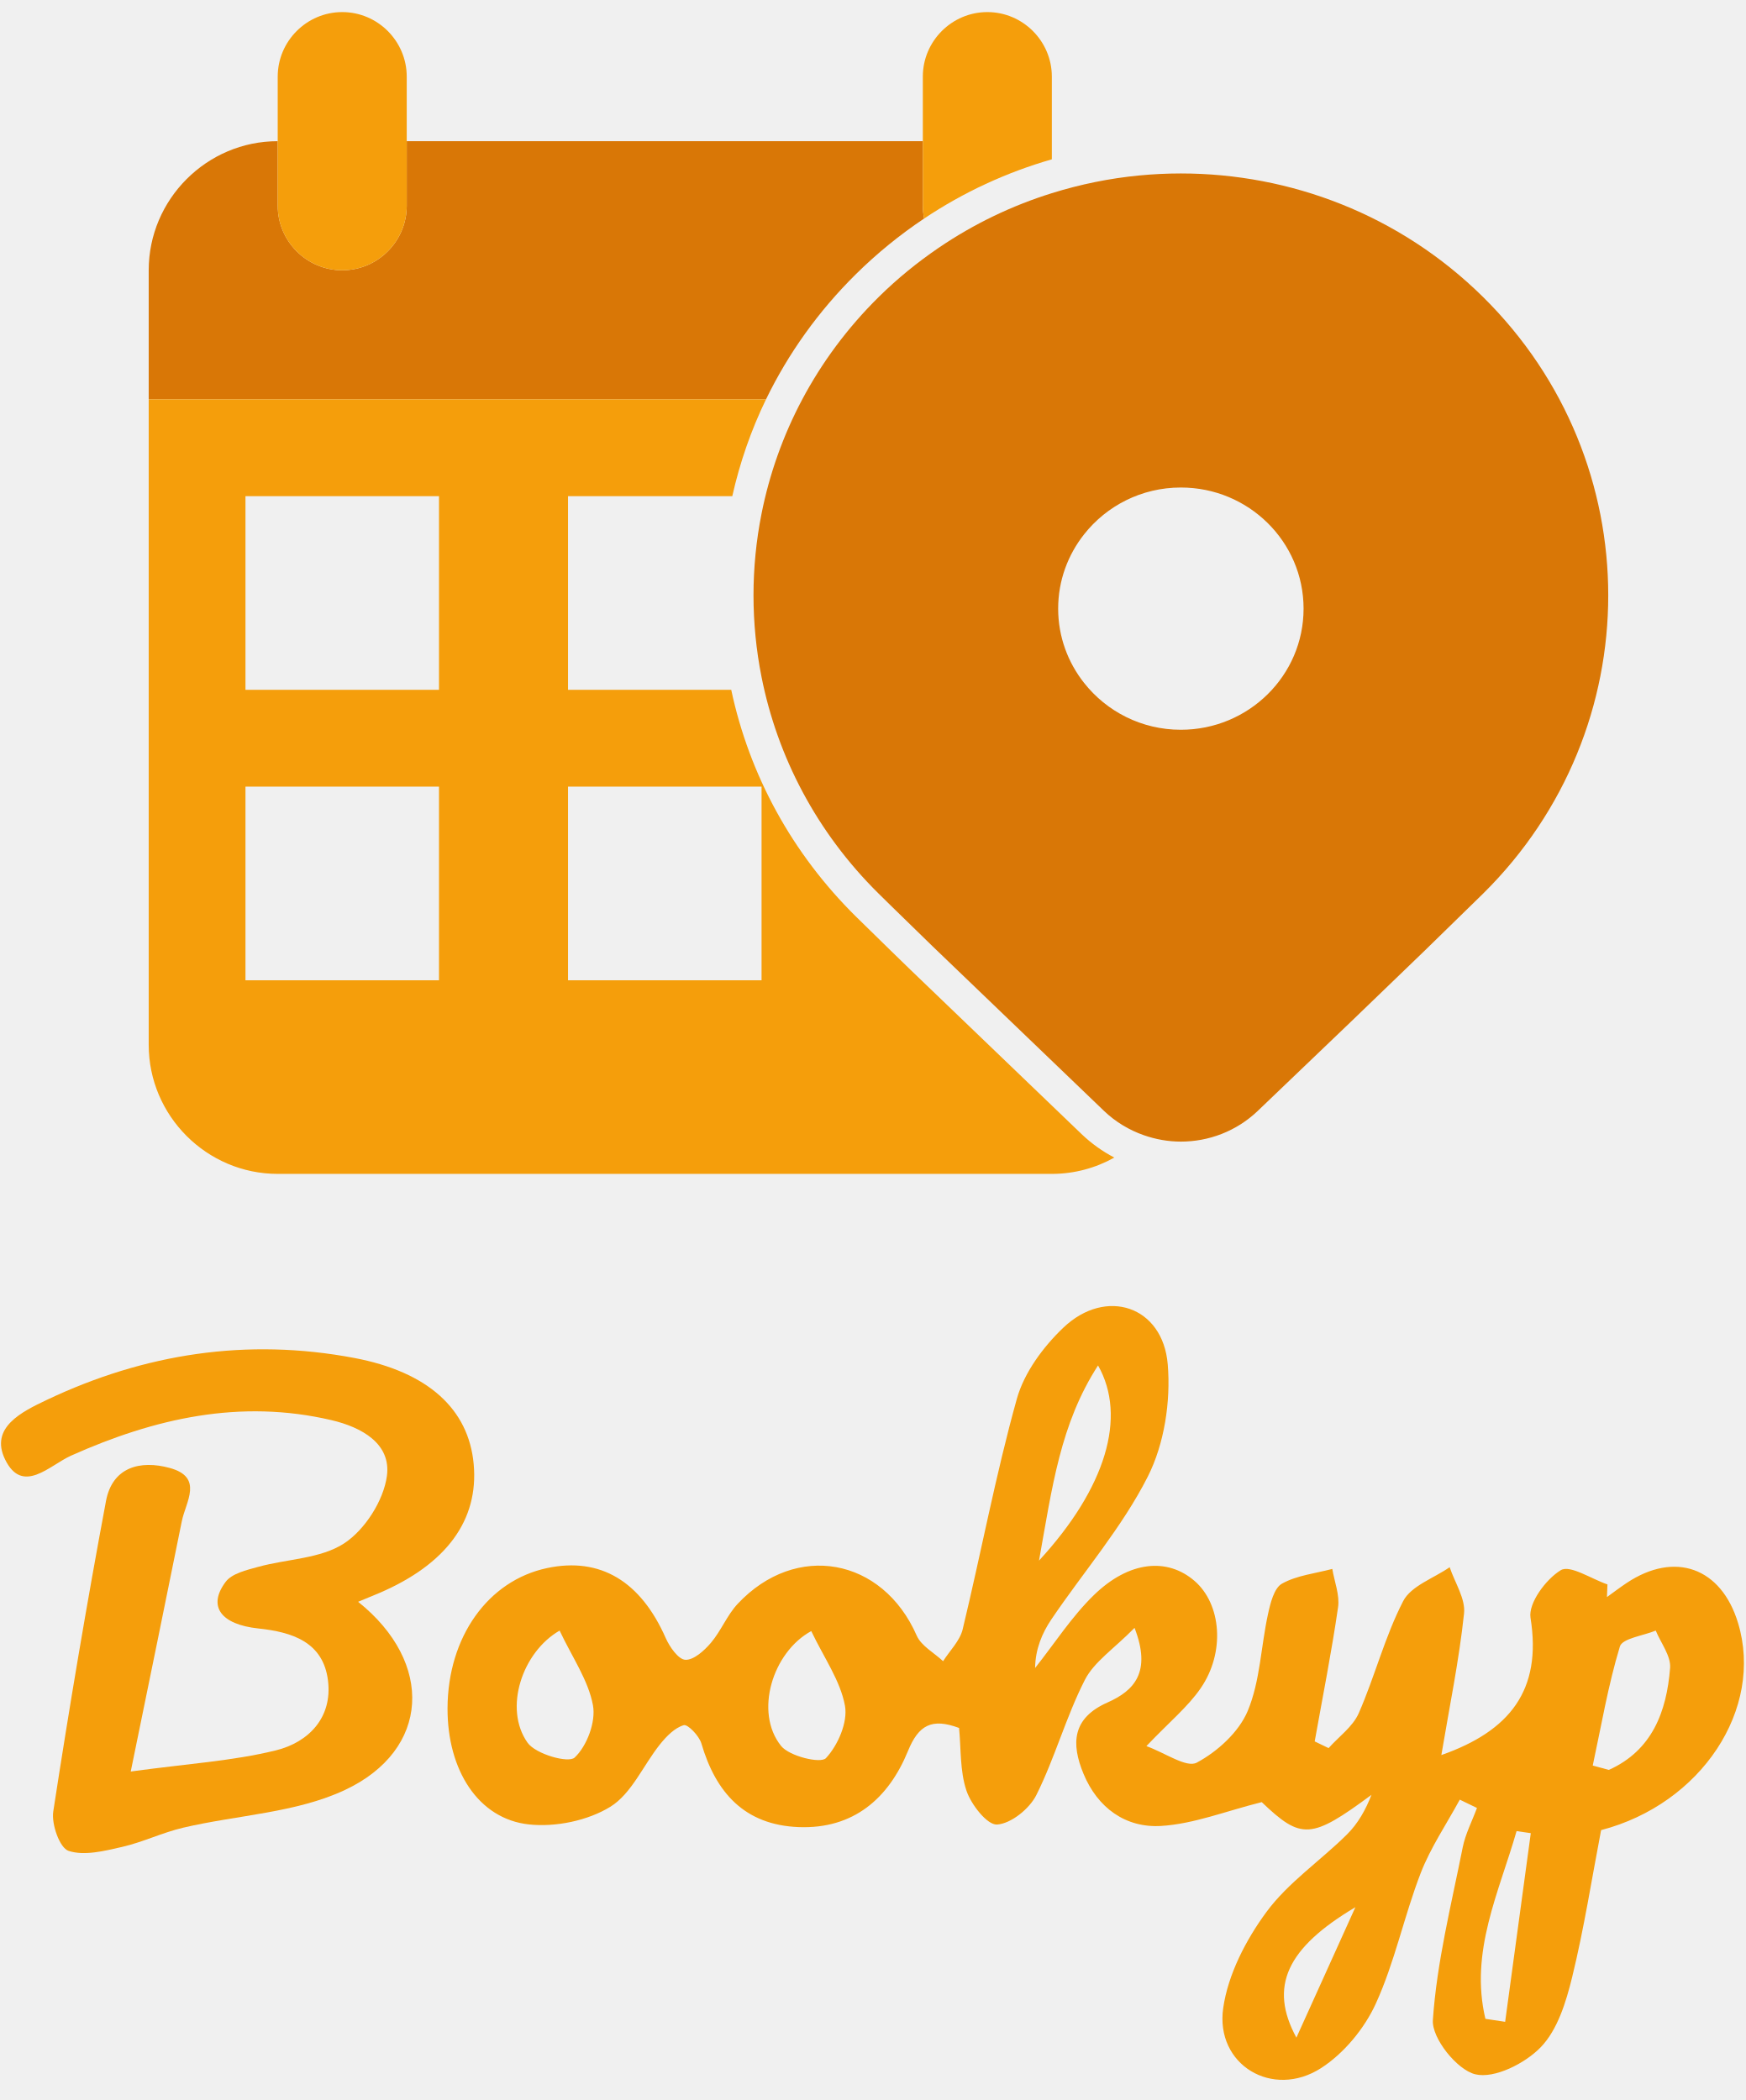
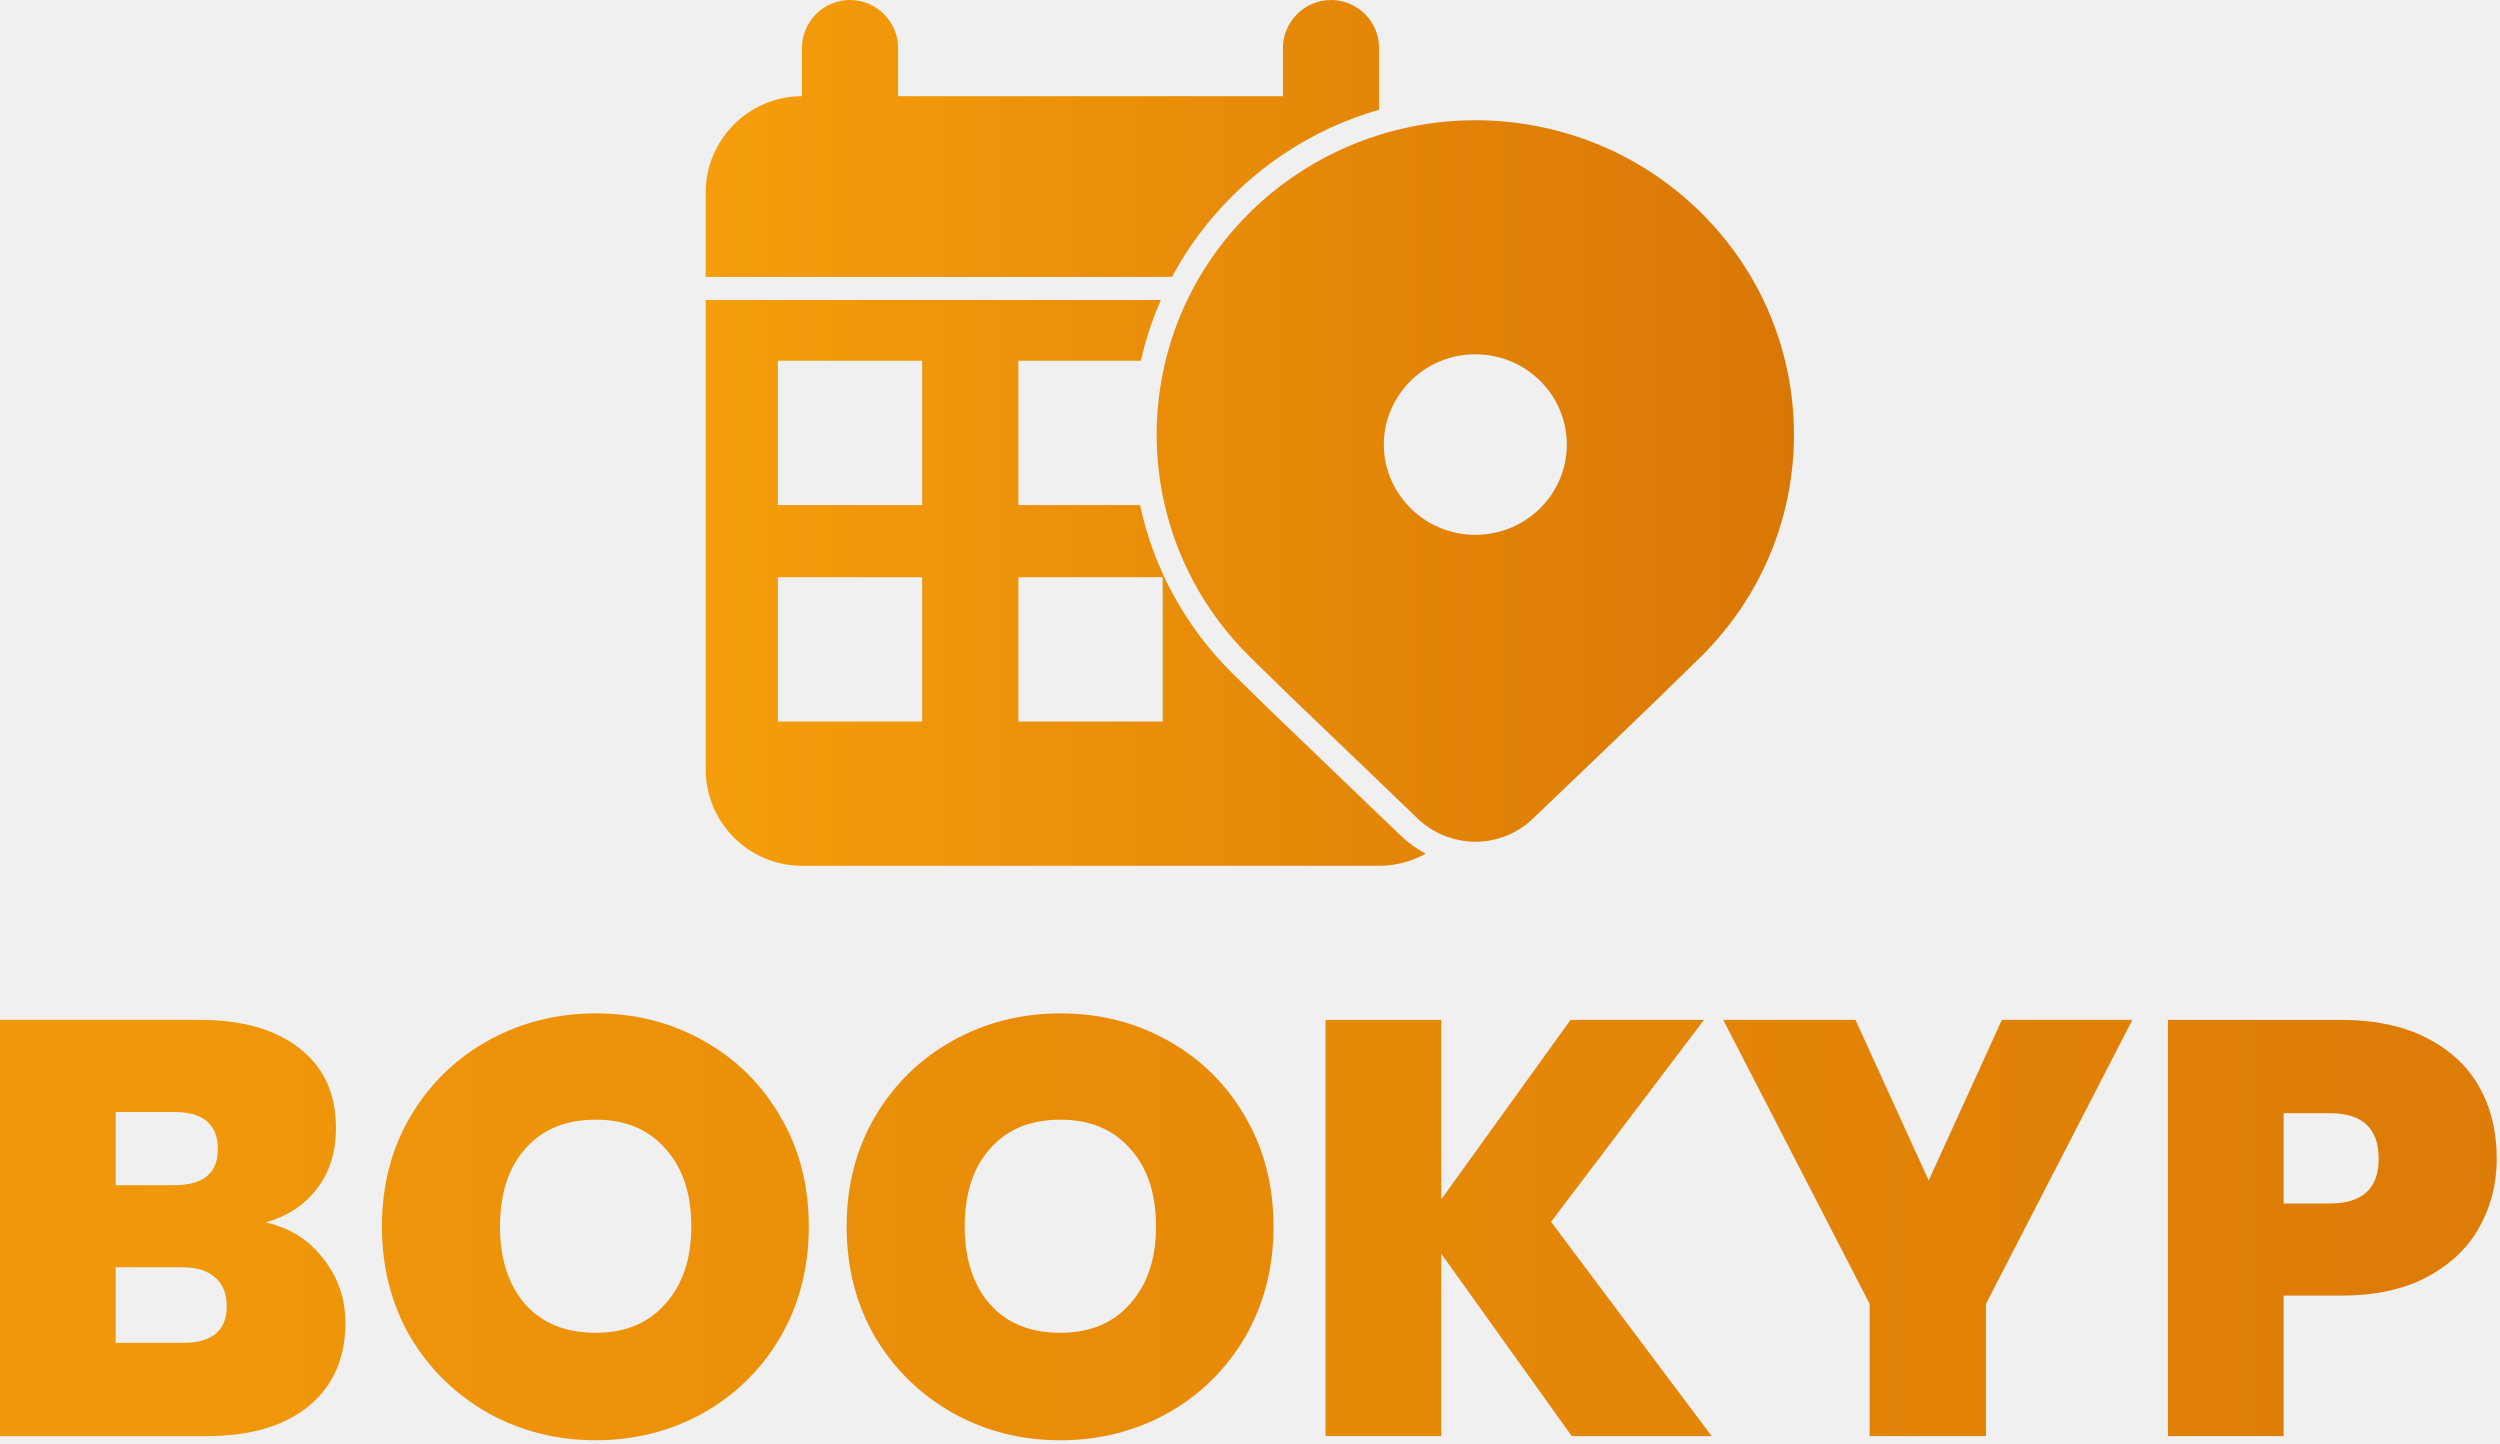
- <svg xmlns="http://www.w3.org/2000/svg" width="128" height="154" viewBox="0 0 128 154" fill="none">
-   <g clip-path="url(#clip0_3127_5572)">
-     <path d="M62.758 20.097C64.305 18.569 65.977 17.212 67.75 16.027C67.688 15.722 67.655 15.408 67.655 15.086V10.353H29.82V15.086C29.82 17.69 27.692 19.82 25.09 19.82C22.489 19.82 20.361 17.69 20.361 15.086V10.353C15.159 10.353 10.902 14.614 10.902 19.82V29.286H56.158C57.791 25.919 60.006 22.814 62.758 20.097Z" fill="#D97706" />
-     <path fill-rule="evenodd" clip-rule="evenodd" d="M29.819 5.62V10.353V15.086C29.819 17.69 27.691 19.82 25.09 19.82C22.489 19.82 20.36 17.69 20.36 15.086V10.353V5.62C20.36 3.016 22.489 0.886 25.09 0.886C27.691 0.886 29.819 3.016 29.819 5.62Z" fill="#F59E0B" />
-     <path fill-rule="evenodd" clip-rule="evenodd" d="M72.385 0.886C74.986 0.886 77.114 3.016 77.114 5.62V10.353V11.683C73.788 12.639 70.635 14.098 67.75 16.027C67.688 15.722 67.655 15.408 67.655 15.086V10.353V5.62C67.655 3.016 69.784 0.886 72.385 0.886Z" fill="#F59E0B" />
-     <path d="M79.307 83.18L67.55 71.887L66.737 71.106C66.228 70.612 65.751 70.148 65.29 69.699C64.339 68.773 63.486 67.937 62.758 67.22C58.072 62.594 54.942 56.844 53.609 50.587H41.643V36.387H53.686C54.238 33.926 55.063 31.546 56.158 29.286H10.902V76.619C10.902 81.826 15.159 86.085 20.361 86.085H77.114C78.774 86.085 80.335 85.648 81.694 84.889C80.832 84.438 80.028 83.867 79.307 83.18ZM32.184 71.887H17.996V57.687H32.184V71.887ZM32.184 50.586H17.996V36.386H32.184V50.586ZM55.832 71.887H41.643V57.687H55.832V71.887Z" fill="#F59E0B" />
-     <path d="M108.729 21.781C102.611 15.74 94.592 12.72 86.574 12.72C85.549 12.72 84.524 12.771 83.503 12.869C81.343 13.078 79.202 13.515 77.114 14.166C74.205 15.073 71.406 16.409 68.813 18.175C67.268 19.228 65.793 20.424 64.418 21.782C62.119 24.052 60.252 26.587 58.817 29.287C57.401 31.951 56.406 34.778 55.831 37.669C55.045 41.621 55.045 45.695 55.831 49.647C56.988 55.468 59.85 61.025 64.418 65.534C64.69 65.804 64.982 66.09 65.289 66.391C66.178 67.263 67.21 68.269 68.383 69.407L70.965 71.887L80.944 81.472C81.799 82.288 82.793 82.874 83.847 83.245C84.728 83.555 85.649 83.718 86.573 83.718C88.602 83.718 90.631 82.97 92.201 81.475C97.225 76.68 101.308 72.755 104.458 69.705L108.728 65.534C120.964 53.452 120.964 33.862 108.729 21.781ZM86.573 53.516H86.571C83.686 53.516 81.124 52.168 79.479 50.082C78.291 48.577 77.577 46.689 77.577 44.633C77.577 42.577 78.291 40.689 79.479 39.184C81.124 37.098 83.686 35.751 86.571 35.751H86.573C91.542 35.751 95.569 39.728 95.569 44.634C95.569 49.539 91.542 53.514 86.573 53.516Z" fill="#D97706" />
-   </g>
-   <g clip-path="url(#clip1_3127_5572)">
-     <path fill-rule="evenodd" clip-rule="evenodd" d="M107.021 131.974C106.048 133.768 104.878 135.487 104.15 137.374C102.937 140.518 102.257 143.886 100.863 146.936C100.03 148.759 98.534 150.575 96.857 151.657C93.297 153.951 89.08 151.415 89.677 147.256C90.03 144.795 91.335 142.268 92.836 140.226C94.434 138.051 96.808 136.454 98.758 134.519C99.554 133.728 100.126 132.715 100.546 131.622C96.12 134.894 95.407 134.928 92.501 132.156C89.861 132.815 87.512 133.761 85.114 133.903C82.526 134.056 80.472 132.583 79.435 130.077C78.519 127.864 78.602 125.996 81.195 124.849C83.159 123.98 84.431 122.615 83.177 119.377C81.664 120.917 80.209 121.864 79.528 123.204C78.149 125.913 77.339 128.909 75.98 131.632C75.478 132.64 74.128 133.732 73.099 133.8C72.38 133.848 71.197 132.34 70.854 131.315C70.366 129.864 70.461 128.22 70.312 126.717C68.311 125.97 67.343 126.503 66.566 128.408C65.145 131.883 62.57 134.146 58.537 133.986C54.587 133.828 52.476 131.46 51.42 127.851C51.257 127.293 50.42 126.429 50.129 126.513C49.471 126.703 48.864 127.324 48.401 127.9C47.162 129.441 46.309 131.535 44.74 132.5C43.09 133.517 40.733 134.001 38.783 133.792C35.056 133.393 32.791 129.795 32.81 125.262C32.833 120.045 35.775 115.908 40.113 114.991C44.006 114.167 46.969 115.955 48.807 120.126C49.095 120.778 49.739 121.698 50.248 121.719C50.864 121.743 51.636 121.043 52.12 120.472C52.865 119.596 53.301 118.449 54.081 117.615C58.359 113.049 64.705 114.234 67.205 119.94C67.538 120.702 68.481 121.2 69.141 121.821C69.633 121.045 70.374 120.328 70.577 119.482C71.932 113.857 72.993 108.154 74.547 102.585C75.084 100.661 76.48 98.766 77.962 97.357C81.085 94.388 85.256 95.779 85.611 100.053C85.838 102.766 85.364 105.886 84.146 108.289C82.26 112.012 79.442 115.26 77.081 118.752C76.39 119.775 75.908 120.94 75.886 122.32C77.311 120.524 78.567 118.557 80.197 116.972C82.781 114.46 85.584 114.208 87.583 115.941C89.536 117.635 89.842 121.164 88.026 123.803C87.087 125.169 85.748 126.261 84.046 128.048C85.42 128.543 86.986 129.661 87.736 129.261C89.255 128.45 90.826 127.02 91.474 125.47C92.389 123.28 92.441 120.742 92.96 118.372C93.136 117.566 93.403 116.46 93.988 116.133C95.078 115.524 96.431 115.387 97.675 115.054C97.831 115.992 98.227 116.964 98.098 117.862C97.622 121.156 96.97 124.424 96.385 127.703C96.725 127.867 97.064 128.03 97.403 128.194C98.158 127.349 99.18 126.622 99.613 125.636C100.798 122.936 101.526 120.02 102.872 117.414C103.449 116.298 105.111 115.739 106.28 114.928C106.657 116.061 107.449 117.237 107.334 118.319C106.969 121.756 106.266 125.157 105.67 128.705C110.676 126.945 113.06 123.961 112.207 118.64C112.036 117.566 113.333 115.81 114.427 115.147C115.104 114.736 116.677 115.793 117.847 116.191C117.835 116.501 117.824 116.81 117.811 117.119C118.295 116.77 118.769 116.408 119.266 116.078C122.795 113.732 126.193 114.959 127.422 119.019C129.327 125.309 124.739 132.291 117.382 134.209C116.696 137.788 116.13 141.432 115.257 145.001C114.814 146.813 114.19 148.848 112.962 150.124C111.813 151.317 109.559 152.456 108.158 152.115C106.816 151.79 104.957 149.466 105.048 148.138C105.338 143.889 106.398 139.688 107.234 135.483C107.433 134.487 107.924 133.549 108.281 132.584C107.861 132.38 107.441 132.176 107.021 131.974ZM116.769 129.474C117.163 129.581 117.558 129.687 117.95 129.793C121.112 128.374 122.189 125.534 122.44 122.312C122.508 121.432 121.76 120.489 121.388 119.576C120.477 119.954 118.941 120.144 118.759 120.742C117.894 123.593 117.398 126.553 116.769 129.474ZM41.027 119.577C38.293 121.143 36.898 125.286 38.677 127.798C39.269 128.635 41.671 129.319 42.129 128.888C43.032 128.041 43.696 126.266 43.472 125.056C43.134 123.223 41.954 121.544 41.027 119.577ZM59.475 119.613C56.639 121.156 55.282 125.564 57.262 128.033C57.873 128.795 60.165 129.344 60.551 128.932C61.431 127.989 62.167 126.292 61.947 125.088C61.61 123.253 60.413 121.577 59.475 119.613ZM76.174 114.444C81.086 109.106 82.632 103.891 80.501 100.133C77.727 104.428 77.142 109.057 76.174 114.444ZM108.9 148.047C109.382 148.121 109.865 148.193 110.347 148.267C110.974 143.655 111.6 139.043 112.227 134.432C111.879 134.381 111.533 134.331 111.185 134.281C109.896 138.78 107.732 143.133 108.9 148.047ZM99.368 139.861C94.319 142.86 93.015 145.693 95.043 149.426C96.678 145.811 98.023 142.836 99.368 139.861Z" fill="#F59E0B" />
-     <path fill-rule="evenodd" clip-rule="evenodd" d="M26.256 117.465C31.844 121.933 31.53 128.325 25.304 131.258C21.713 132.949 17.402 133.098 13.436 134.029C11.909 134.387 10.465 135.096 8.937 135.444C7.651 135.738 6.177 136.112 5.025 135.73C4.377 135.516 3.761 133.775 3.905 132.841C5.074 125.236 6.353 117.645 7.769 110.082C8.233 107.592 10.272 107.052 12.454 107.653C14.941 108.337 13.615 110.137 13.329 111.557C12.169 117.324 10.979 123.087 9.585 129.911C13.731 129.34 17.049 129.143 20.223 128.361C22.608 127.774 24.386 125.971 24.046 123.236C23.694 120.404 21.407 119.683 18.945 119.422C16.198 119.131 15.198 117.8 16.541 116.005C17.004 115.384 18.081 115.137 18.93 114.903C21.05 114.318 23.514 114.311 25.243 113.172C26.76 112.173 28.12 110.038 28.365 108.243C28.689 105.862 26.506 104.662 24.304 104.145C17.611 102.576 11.327 104.011 5.206 106.749C3.641 107.45 1.653 109.649 0.373 107.027C-0.77 104.684 1.602 103.529 3.425 102.662C10.598 99.255 18.122 98.102 25.954 99.58C31.392 100.606 34.352 103.339 34.726 107.352C35.109 111.471 32.733 114.716 27.781 116.832C27.401 116.995 27.019 117.15 26.256 117.465Z" fill="#F59E0B" />
-   </g>
+ <svg xmlns="http://www.w3.org/2000/svg" width="542" height="313" viewBox="0 0 542 313" fill="none">
+   <path d="M368.703 46.035C355.213 32.725 337.531 26.071 319.851 26.071C317.592 26.071 315.332 26.183 313.08 26.401C308.315 26.861 303.597 27.823 298.992 29.257C292.578 31.255 286.406 34.2 280.69 38.091C277.282 40.41 274.031 43.046 271 46.037C265.93 51.037 261.814 56.623 258.649 62.571C255.526 68.442 253.333 74.669 252.065 81.038C250.331 89.746 250.331 98.721 252.065 107.429C254.617 120.253 260.926 132.495 270.998 142.43C271.599 143.024 272.243 143.653 272.92 144.317C274.88 146.239 277.155 148.455 279.741 150.963L307.436 177.544C309.322 179.341 311.514 180.632 313.838 181.448C315.779 182.132 317.811 182.492 319.848 182.492C324.322 182.492 328.795 180.844 332.257 177.55C343.334 166.987 352.338 158.339 359.282 151.62L368.699 142.43C395.68 115.811 395.68 72.651 368.703 46.035ZM319.85 115.949H319.846C313.485 115.949 307.836 112.98 304.207 108.385C301.589 105.069 300.014 100.909 300.014 96.38C300.014 91.85 301.589 87.691 304.207 84.375C307.836 79.779 313.484 76.811 319.846 76.811H319.85C330.807 76.812 339.686 85.575 339.686 96.382C339.686 107.188 330.807 115.947 319.85 115.949Z" fill="url(#paint0_linear_4209_1722)" />
+   <path d="M288.564 0C282.829 0 278.136 4.692 278.136 10.428V20.856V20.939C278.135 20.89 278.136 20.856 278.136 20.856H194.712V10.428C194.711 4.692 190.019 0 184.284 0C178.548 0 173.856 4.692 173.856 10.428V20.856C162.385 20.856 153 30.243 153 41.712V60.037H254.083C257.529 53.592 261.968 47.622 267.338 42.324C270.749 38.958 274.438 35.969 278.346 33.357C284.706 29.108 291.659 25.893 298.993 23.787V10.428C298.993 4.692 294.3 0 288.564 0Z" fill="url(#paint1_linear_4209_1722)" />
+   <path d="M303.828 181.303L276.111 154.704C274.988 153.614 273.937 152.592 272.921 151.603C270.825 149.562 268.943 147.72 267.338 146.14C257.006 135.95 250.105 123.283 247.165 109.496H220.782V78.213H247.336C248.355 73.676 249.82 69.274 251.678 65.037H153V166.848C153 178.321 162.385 187.704 173.856 187.704H298.992C302.652 187.704 306.094 186.742 309.092 185.07C307.189 184.075 305.417 182.816 303.828 181.303ZM199.925 156.423H168.641V125.139H199.925V156.423ZM199.925 109.494H168.641V78.21H199.925V109.494ZM252.066 156.423H220.782V125.139H252.066V156.423Z" fill="url(#paint2_linear_4209_1722)" />
+   <path d="M57.6 265.015C62.891 266.21 67.072 268.855 70.144 272.951C73.301 276.962 74.88 281.57 74.88 286.775C74.88 294.455 72.235 300.471 66.944 304.823C61.653 309.175 54.229 311.351 44.672 311.351H0V221.111H43.264C52.48 221.111 59.691 223.159 64.896 227.255C70.187 231.351 72.832 237.111 72.832 244.535C72.832 249.826 71.424 254.263 68.608 257.847C65.877 261.346 62.208 263.735 57.6 265.015ZM25.088 256.951H37.76C44.075 256.951 47.232 254.348 47.232 249.143C47.232 243.767 44.075 241.079 37.76 241.079H25.088V256.951ZM39.68 291.127C45.995 291.127 49.152 288.482 49.152 283.191C49.152 280.46 48.299 278.37 46.592 276.919C44.971 275.468 42.624 274.743 39.552 274.743H25.088V291.127H39.68Z" fill="url(#paint3_linear_4209_1722)" />
+   <path d="M129.139 312.247C120.691 312.247 112.926 310.284 105.843 306.359C98.76 302.348 93.128 296.844 88.947 289.847C84.851 282.764 82.803 274.786 82.803 265.911C82.803 257.036 84.851 249.1 88.947 242.103C93.128 235.02 98.76 229.516 105.843 225.591C112.926 221.666 120.691 219.703 129.139 219.703C137.672 219.703 145.438 221.666 152.435 225.591C159.518 229.516 165.107 235.02 169.203 242.103C173.299 249.1 175.347 257.036 175.347 265.911C175.347 274.786 173.299 282.764 169.203 289.847C165.107 296.844 159.518 302.348 152.435 306.359C145.352 310.284 137.587 312.247 129.139 312.247ZM129.139 288.951C135.539 288.951 140.574 286.86 144.243 282.679C147.998 278.498 149.875 272.908 149.875 265.911C149.875 258.743 147.998 253.111 144.243 249.015C140.574 244.834 135.539 242.743 129.139 242.743C122.654 242.743 117.576 244.834 113.907 249.015C110.238 253.111 108.403 258.743 108.403 265.911C108.403 272.994 110.238 278.626 113.907 282.807C117.576 286.903 122.654 288.951 129.139 288.951Z" fill="url(#paint4_linear_4209_1722)" />
+   <path d="M229.889 312.247C221.441 312.247 213.676 310.284 206.593 306.359C199.51 302.348 193.878 296.844 189.697 289.847C185.601 282.764 183.553 274.786 183.553 265.911C183.553 257.036 185.601 249.1 189.697 242.103C193.878 235.02 199.51 229.516 206.593 225.591C213.676 221.666 221.441 219.703 229.889 219.703C238.422 219.703 246.188 221.666 253.185 225.591C260.268 229.516 265.857 235.02 269.953 242.103C274.049 249.1 276.097 257.036 276.097 265.911C276.097 274.786 274.049 282.764 269.953 289.847C265.857 296.844 260.268 302.348 253.185 306.359C246.102 310.284 238.337 312.247 229.889 312.247ZM229.889 288.951C236.289 288.951 241.324 286.86 244.993 282.679C248.748 278.498 250.625 272.908 250.625 265.911C250.625 258.743 248.748 253.111 244.993 249.015C241.324 244.834 236.289 242.743 229.889 242.743C223.404 242.743 218.326 244.834 214.657 249.015C210.988 253.111 209.153 258.743 209.153 265.911C209.153 272.994 210.988 278.626 214.657 282.807C218.326 286.903 223.404 288.951 229.889 288.951Z" fill="url(#paint5_linear_4209_1722)" />
+   <path d="M340.751 311.351L312.463 271.799V311.351H287.375V221.111H312.463V260.023L340.495 221.111H369.423L336.271 264.887L371.087 311.351H340.751Z" fill="url(#paint6_linear_4209_1722)" />
+   <path d="M462.298 221.111L430.554 282.679V311.351H405.338V282.679L373.594 221.111H402.266L418.138 255.927L434.01 221.111H462.298Z" fill="url(#paint7_linear_4209_1722)" />
+   <path d="M541.296 251.191C541.296 256.652 540.016 261.644 537.456 266.167C534.981 270.604 531.184 274.188 526.064 276.919C521.029 279.564 514.843 280.887 507.504 280.887H495.088V311.351H470V221.111H507.504C514.757 221.111 520.901 222.391 525.936 224.951C531.056 227.511 534.896 231.052 537.456 235.575C540.016 240.098 541.296 245.303 541.296 251.191ZM505.072 260.919C512.155 260.919 515.696 257.676 515.696 251.191C515.696 244.62 512.155 241.335 505.072 241.335H495.088V260.919H505.072Z" fill="url(#paint8_linear_4209_1722)" />
  <defs>
-     <clipPath id="clip0_3127_5572">
-       <rect width="107.003" height="85.199" fill="white" transform="translate(10.9021 0.886475)" />
-     </clipPath>
-     <clipPath id="clip1_3127_5572">
-       <rect width="128" height="57.337" fill="white" transform="translate(0 95.7761)" />
-     </clipPath>
+     <linearGradient id="paint0_linear_4209_1722" x1="153" y1="94" x2="389" y2="94" gradientUnits="userSpaceOnUse">
+       <stop stop-color="#F59E0B" />
+       <stop offset="1" stop-color="#D97706" />
+     </linearGradient>
+     <linearGradient id="paint1_linear_4209_1722" x1="153" y1="94" x2="389" y2="94" gradientUnits="userSpaceOnUse">
+       <stop stop-color="#F59E0B" />
+       <stop offset="1" stop-color="#D97706" />
+     </linearGradient>
+     <linearGradient id="paint2_linear_4209_1722" x1="153" y1="94" x2="389" y2="94" gradientUnits="userSpaceOnUse">
+       <stop stop-color="#F59E0B" />
+       <stop offset="1" stop-color="#D97706" />
+     </linearGradient>
+     <linearGradient id="paint3_linear_4209_1722" x1="-89.481" y1="250.351" x2="626.52" y2="250.351" gradientUnits="userSpaceOnUse">
+       <stop stop-color="#F59E0B" />
+       <stop offset="1" stop-color="#D97706" />
+     </linearGradient>
+     <linearGradient id="paint4_linear_4209_1722" x1="-89.481" y1="250.351" x2="626.52" y2="250.351" gradientUnits="userSpaceOnUse">
+       <stop stop-color="#F59E0B" />
+       <stop offset="1" stop-color="#D97706" />
+     </linearGradient>
+     <linearGradient id="paint5_linear_4209_1722" x1="-89.481" y1="250.351" x2="626.52" y2="250.351" gradientUnits="userSpaceOnUse">
+       <stop stop-color="#F59E0B" />
+       <stop offset="1" stop-color="#D97706" />
+     </linearGradient>
+     <linearGradient id="paint6_linear_4209_1722" x1="-89.481" y1="250.351" x2="626.52" y2="250.351" gradientUnits="userSpaceOnUse">
+       <stop stop-color="#F59E0B" />
+       <stop offset="1" stop-color="#D97706" />
+     </linearGradient>
+     <linearGradient id="paint7_linear_4209_1722" x1="-89.481" y1="250.351" x2="626.52" y2="250.351" gradientUnits="userSpaceOnUse">
+       <stop stop-color="#F59E0B" />
+       <stop offset="1" stop-color="#D97706" />
+     </linearGradient>
+     <linearGradient id="paint8_linear_4209_1722" x1="-89.481" y1="250.351" x2="626.52" y2="250.351" gradientUnits="userSpaceOnUse">
+       <stop stop-color="#F59E0B" />
+       <stop offset="1" stop-color="#D97706" />
+     </linearGradient>
  </defs>
</svg>
